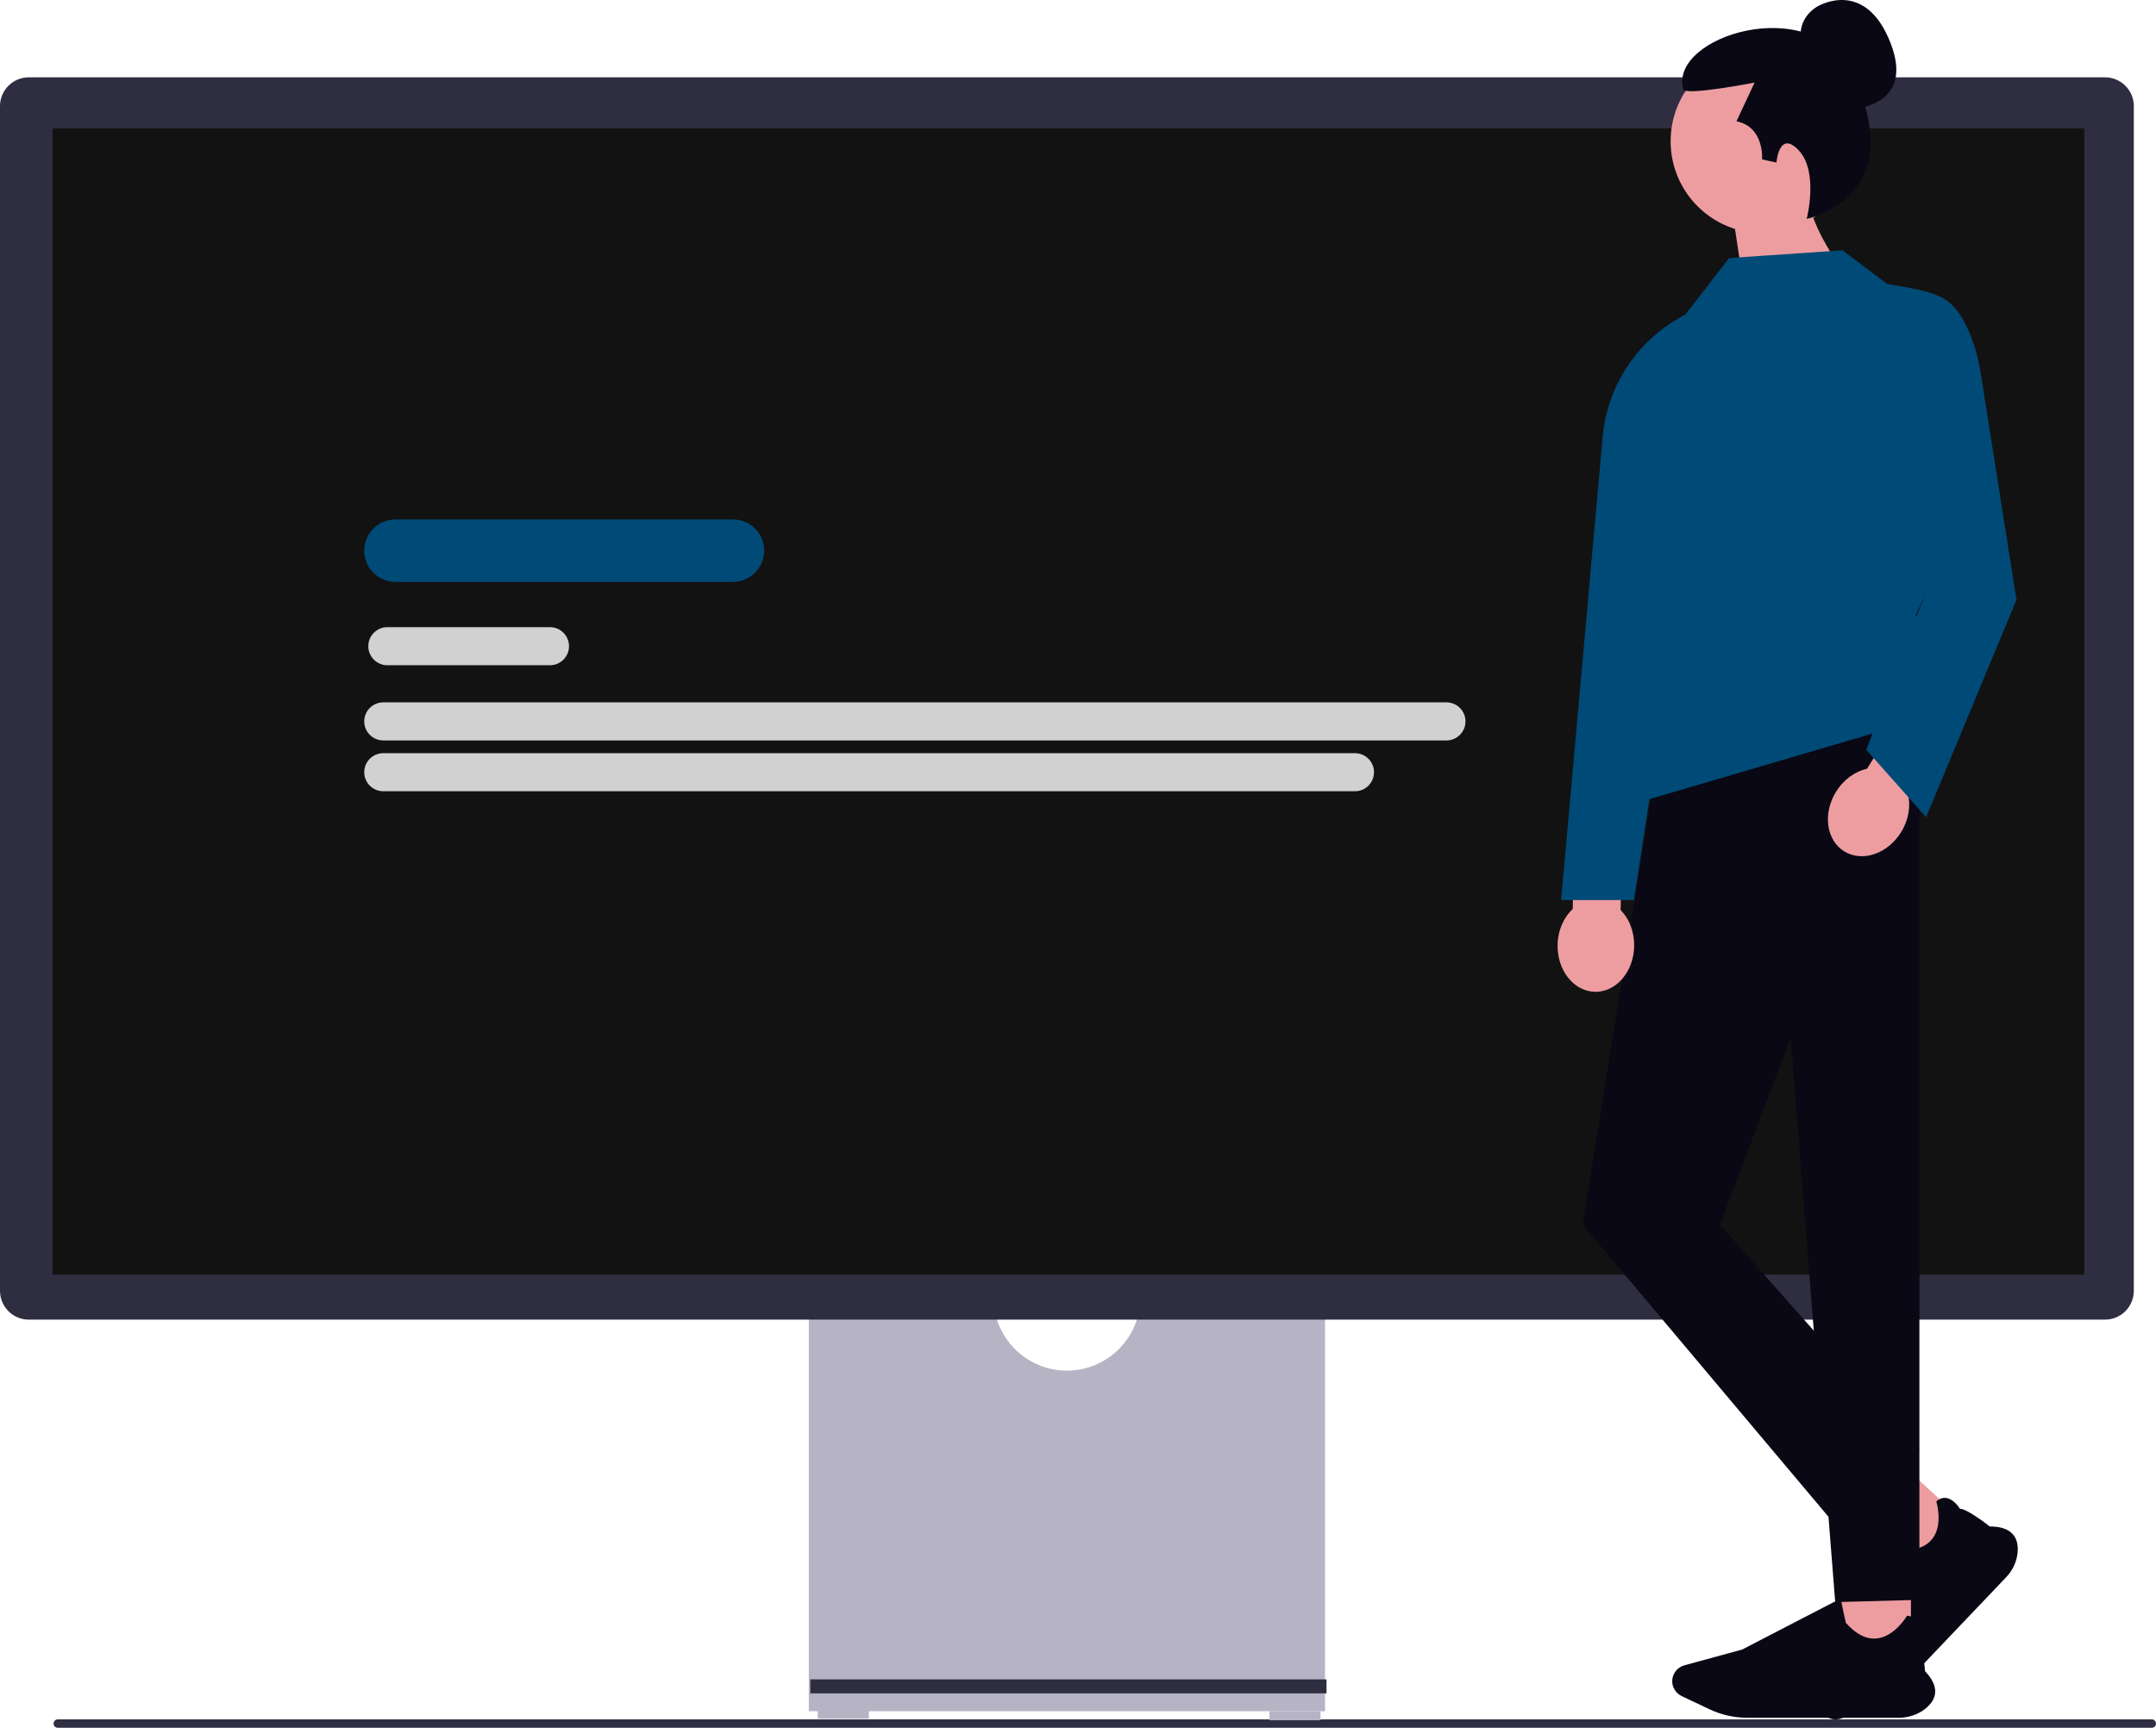
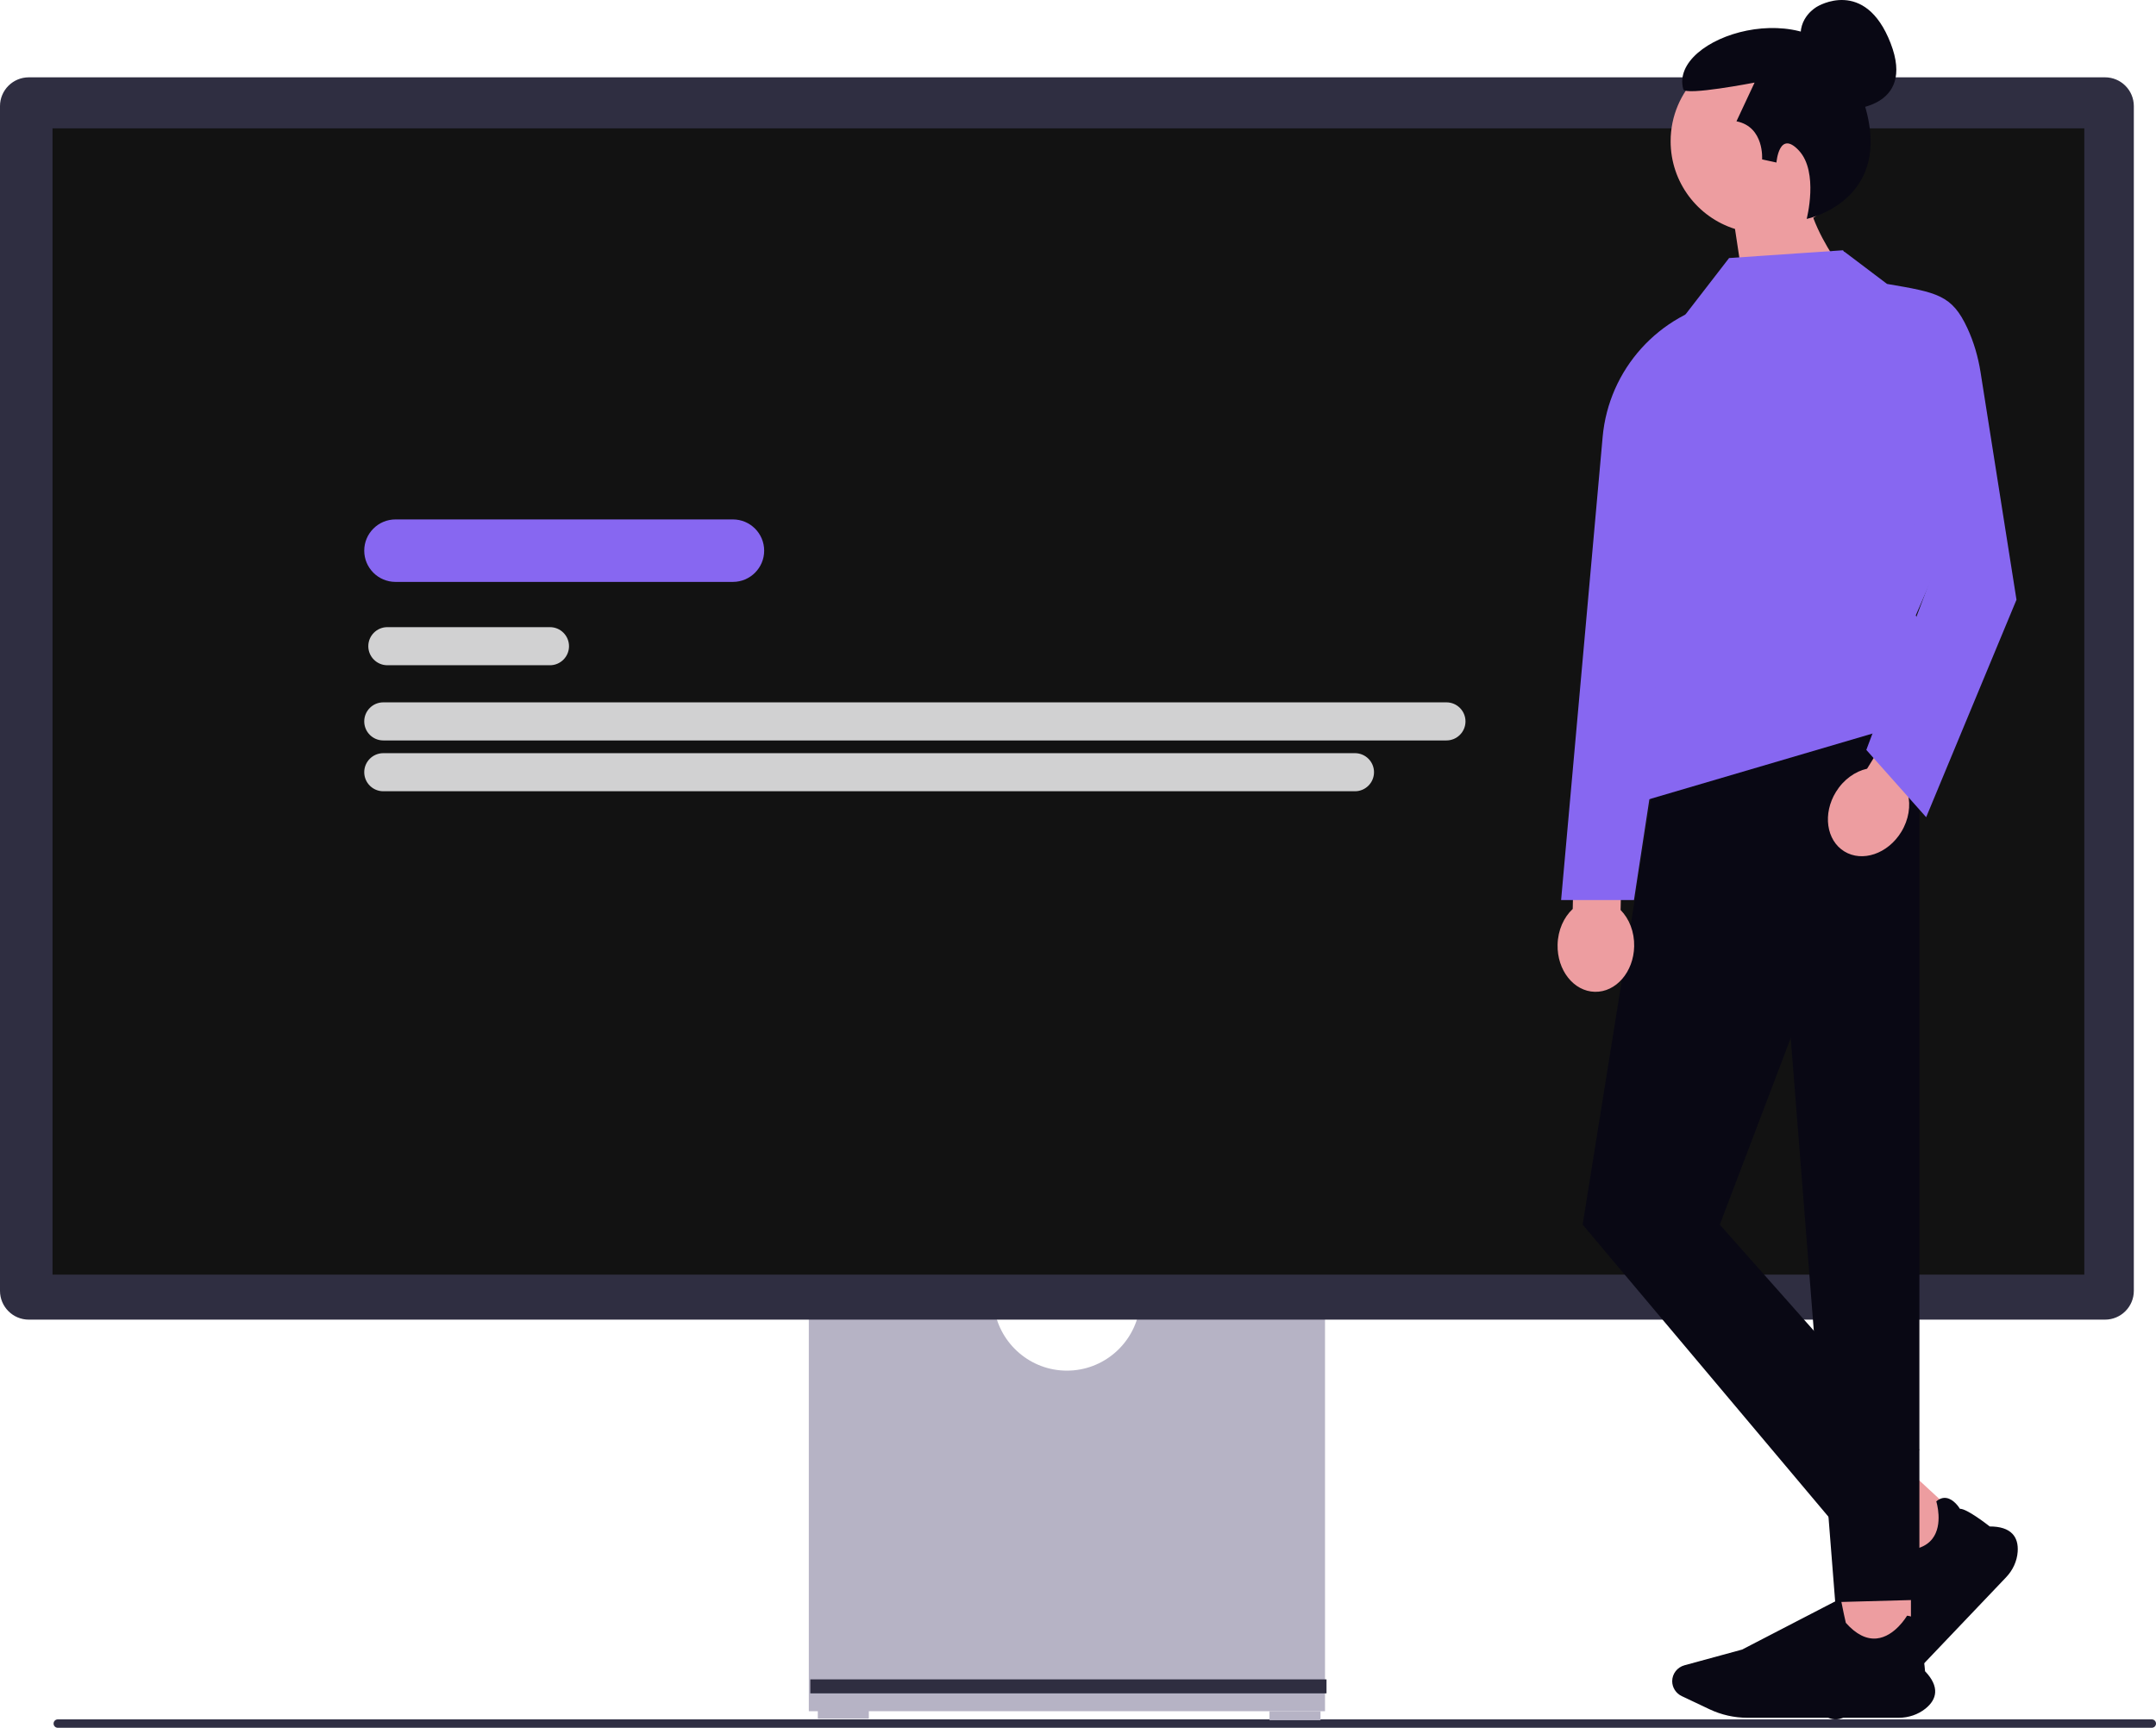
<svg xmlns="http://www.w3.org/2000/svg" width="610.82" height="489.571" viewBox="0 0 610.82 489.571">
  <path d="m15.18,488.381c0,.66.53,1.19,1.19,1.19h593.26c.66,0,1.19-.53,1.19-1.19s-.53-1.19-1.19-1.19H16.37c-.66,0-1.19.53-1.19,1.19Z" fill="#2f2e43" stroke-width="0" />
  <path d="m322.818,370.945c-1.629,9.874-10.221,17.43-20.549,17.43s-18.92-7.556-20.549-17.43h-52.573v113.935h146.245v-113.935h-52.573Z" fill="#b6b3c5" stroke-width="0" />
  <rect x="231.697" y="484.455" width="14.454" height="2.551" fill="#b6b3c5" stroke-width="0" />
  <rect x="359.662" y="484.881" width="14.454" height="2.551" fill="#b6b3c5" stroke-width="0" />
  <rect x="229.571" y="475.854" width="146.246" height="3.966" fill="#2f2e41" stroke-width="0" />
  <path d="m596.385,373.921H8.153c-4.496,0-8.153-3.658-8.153-8.153V30.064c0-4.495,3.657-8.153,8.153-8.153h588.232c4.496,0,8.153,3.658,8.153,8.153v335.703c0,4.495-3.658,8.153-8.153,8.153Z" fill="#2f2e41" stroke-width="0" />
  <rect x="14.88" y="36.366" width="575.629" height="324.801" fill="#121212" stroke-width="0" />
  <path d="m522.121,161.103h-31.409c-2.729,0-4.95-2.22-4.95-4.95s2.22-4.95,4.95-4.95h31.409c2.729,0,4.95,2.22,4.95,4.95s-2.22,4.95-4.95,4.95Z" fill="#d1d1d2" stroke-width="0" />
  <path d="m558.242,161.103h-14.658c-2.729,0-4.95-2.22-4.95-4.95s2.22-4.95,4.95-4.95h14.658c2.729,0,4.95,2.22,4.95,4.95s-2.22,4.95-4.95,4.95Z" fill="#d1d1d2" stroke-width="0" />
-   <path d="m207.647,164.883h-95.604c-4.88,0-8.851-3.971-8.851-8.851s3.97-8.851,8.851-8.851h95.604c4.881,0,8.851,3.971,8.851,8.851s-3.97,8.851-8.851,8.851Z" fill="#004a77" stroke-width="0" />
+   <path d="m207.647,164.883h-95.604c-4.88,0-8.851-3.971-8.851-8.851s3.97-8.851,8.851-8.851h95.604c4.881,0,8.851,3.971,8.851,8.851s-3.97,8.851-8.851,8.851Z" fill="#8767f1" stroke-width="0" />
  <path d="m155.813,188.496h-46.074c-2.975,0-5.395-2.42-5.395-5.395,0-2.975,2.42-5.396,5.395-5.396h46.074c2.975,0,5.395,2.42,5.395,5.396,0,2.975-2.42,5.395-5.395,5.395Z" fill="#d1d1d2" stroke-width="0" />
  <path d="m409.797,209.805H108.587c-2.975,0-5.395-2.42-5.395-5.396s2.42-5.396,5.395-5.396h301.209c2.975,0,5.395,2.42,5.395,5.396s-2.42,5.396-5.395,5.396Z" fill="#d1d1d2" stroke-width="0" />
  <path d="m383.88,224.203H108.587c-2.975,0-5.395-2.42-5.395-5.396,0-2.975,2.42-5.395,5.395-5.395h275.293c2.975,0,5.395,2.42,5.395,5.395,0,2.975-2.42,5.396-5.395,5.396Z" fill="#d1d1d2" stroke-width="0" />
  <polygon points="557.342 432.037 543.525 446.545 528.799 432.933 542.616 418.424 557.342 432.037" fill="#ed9da0" stroke-width="0" />
  <path d="m568.378,446.897l-29.37,30.839c-2.51,2.636-5.646,4.718-9.067,6.022l-8.188,3.121c-1.693.645-3.642.272-4.966-.952-1.552-1.435-1.945-3.734-.956-5.591l7.876-14.774,8.405-29.962.091.056c2.286,1.408,5.754,3.521,6.001,3.61,4.352.154,7.468-.94,9.261-3.253,3.128-4.033,1.144-10.471,1.123-10.536l-.016-.049.04-.034c.912-.779,1.872-1.09,2.855-.926,2.086.349,3.578,2.691,3.796,3.052,1.957-.082,7.967,4.624,8.45,5.006,2.95-.008,5.113.692,6.428,2.08,1.15,1.213,1.65,2.936,1.488,5.119-.195,2.627-1.351,5.174-3.253,7.172Z" fill="#090814" stroke-width="0" />
  <rect x="521.198" y="448.741" width="20.193" height="19.895" fill="#ed9da0" stroke-width="0" />
  <path d="m537.944,486.733h-42.923c-3.669,0-7.355-.828-10.662-2.394l-7.913-3.748c-1.636-.775-2.693-2.431-2.693-4.22,0-2.097,1.433-3.953,3.485-4.512l16.325-4.451,27.928-14.463.021.104c.522,2.606,1.332,6.543,1.434,6.782,2.864,3.232,5.806,4.722,8.745,4.429,5.126-.512,8.533-6.343,8.567-6.402l.026-.045.052.005c1.2.122,2.088.599,2.639,1.418,1.169,1.737.456,4.412.339,4.816,1.4,1.35,2.029,8.888,2.077,9.497,2.025,2.114,2.987,4.147,2.859,6.042-.111,1.656-1.044,3.195-2.771,4.572-2.078,1.657-4.754,2.57-7.535,2.57Z" fill="#090814" stroke-width="0" />
  <polygon points="543.788 198.181 472.235 198.216 448.384 347.007 519.937 432.051 543.788 410.79 487.241 347.007 543.788 198.181" fill="#090814" stroke-width="0" />
  <polygon points="501.496 220.115 543.788 198.181 543.788 453.312 519.937 453.967 501.496 220.115" fill="#090814" stroke-width="0" />
  <path d="m459.133,257.848l.504-23.225-13.56-.294-.504,23.225c-2.53,2.349-4.2,5.998-4.29,10.135-.157,7.24,4.573,13.214,10.564,13.344,5.991.13,10.976-5.633,11.133-12.873.09-4.138-1.421-7.856-3.846-10.312Z" fill="#ed9da0" stroke-width="0" />
  <path d="m523.436,31.03s19.465-.042,12.194-18.798c-7.272-18.756-20.812-10.358-20.812-10.358,0,0-5.705,3.014-4.529,9.737" fill="#090814" stroke-width="0" />
  <path d="m525.384,40.027c0-14.38-11.657-26.038-26.038-26.038s-26.038,11.657-26.038,26.038c0,11.662,7.668,21.533,18.237,24.847l5.034,33.266,25.66-21.384s-5.544-7.061-8.516-15.022c7.026-4.663,11.661-12.642,11.661-21.707Z" fill="#ed9da0" stroke-width="0" />
  <path d="m511.856,62.022s3.458-13.257-2.196-19.352c-5.641-6.082-6.37,3.381-6.37,3.381l-4.07-.885s.708-9.202-7.256-10.795l5.132-10.972s-19.648,3.815-20.19,1.912c-4.261-14.974,36.39-27.765,47.62-4.92,17.466,35.53-12.671,41.632-12.671,41.632Z" fill="#090814" stroke-width="0" />
-   <path d="m488.858,85.218h-0c-18.903,3.694-33.092,19.433-34.813,38.617l-11.766,131.195h20.648l25.931-169.812Z" fill="#004a77" stroke-width="0" />
-   <polyline points="469.334 189.746 466.119 226.789 553.408 201.116 542.772 174.342 562.577 128.863 522.148 70.914 489.873 73.115 477.403 89.253" fill="#004a77" stroke-width="0" />
+   <path d="m488.858,85.218h-0c-18.903,3.694-33.092,19.433-34.813,38.617l-11.766,131.195h20.648l25.931-169.812Z" fill="#8767F1" stroke-width="0" />
+   <polyline points="469.334 189.746 466.119 226.789 553.408 201.116 542.772 174.342 562.577 128.863 522.148 70.914 489.873 73.115 477.403 89.253" fill="#8767f1" stroke-width="0" />
  <path d="m540.519,224.925l12.175-19.784-11.551-7.109-12.175,19.784c-3.37.748-6.656,3.052-8.825,6.577-3.795,6.167-2.734,13.713,2.37,16.853,5.104,3.141,12.318.687,16.113-5.48,2.169-3.525,2.745-7.496,1.894-10.842Z" fill="#ed9da0" stroke-width="0" />
-   <path d="m515.547,71.648l7.038-.292,12.033,9.094c14.259,2.432,18.394,3.113,22.763,12.532,1.836,3.958,3.053,8.174,3.733,12.483l10.18,64.475-25.588,61.616-16.956-19.072,18.126-48.173-3.011-11.523" fill="#004a77" stroke-width="0" />
+   <path d="m515.547,71.648l7.038-.292,12.033,9.094c14.259,2.432,18.394,3.113,22.763,12.532,1.836,3.958,3.053,8.174,3.733,12.483l10.18,64.475-25.588,61.616-16.956-19.072,18.126-48.173-3.011-11.523" fill="#8767f1" stroke-width="0" />
</svg>
